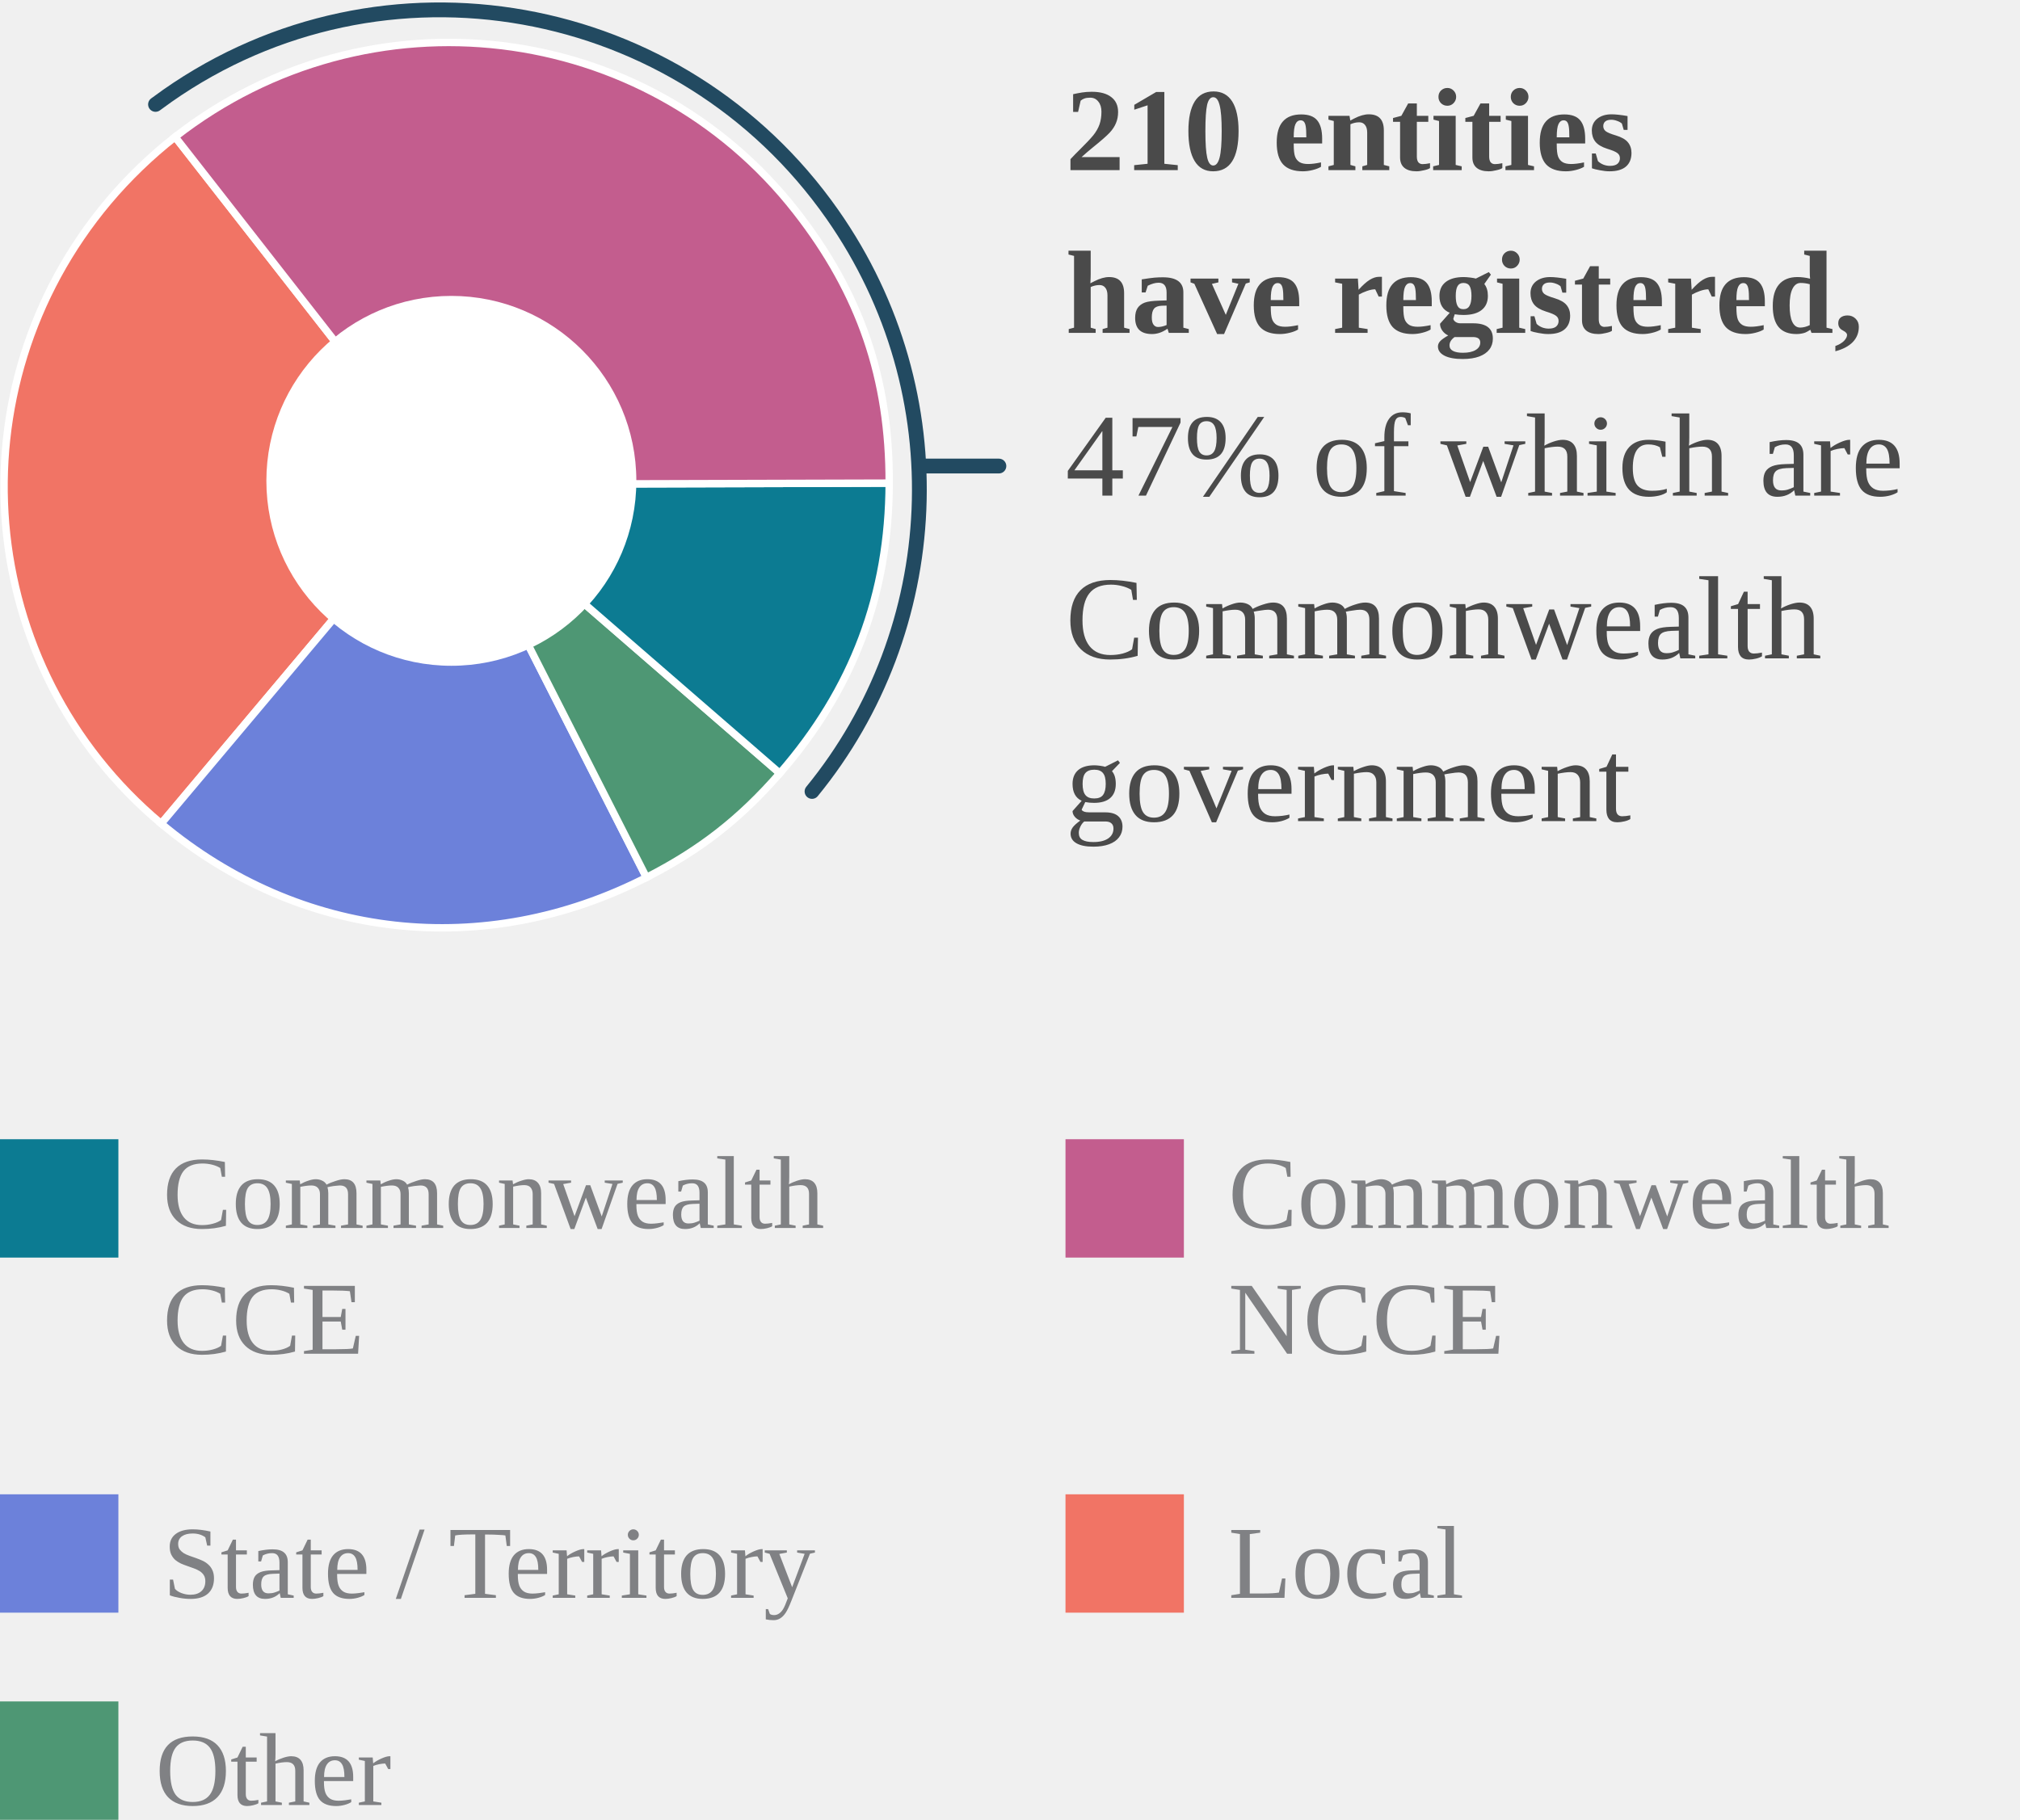
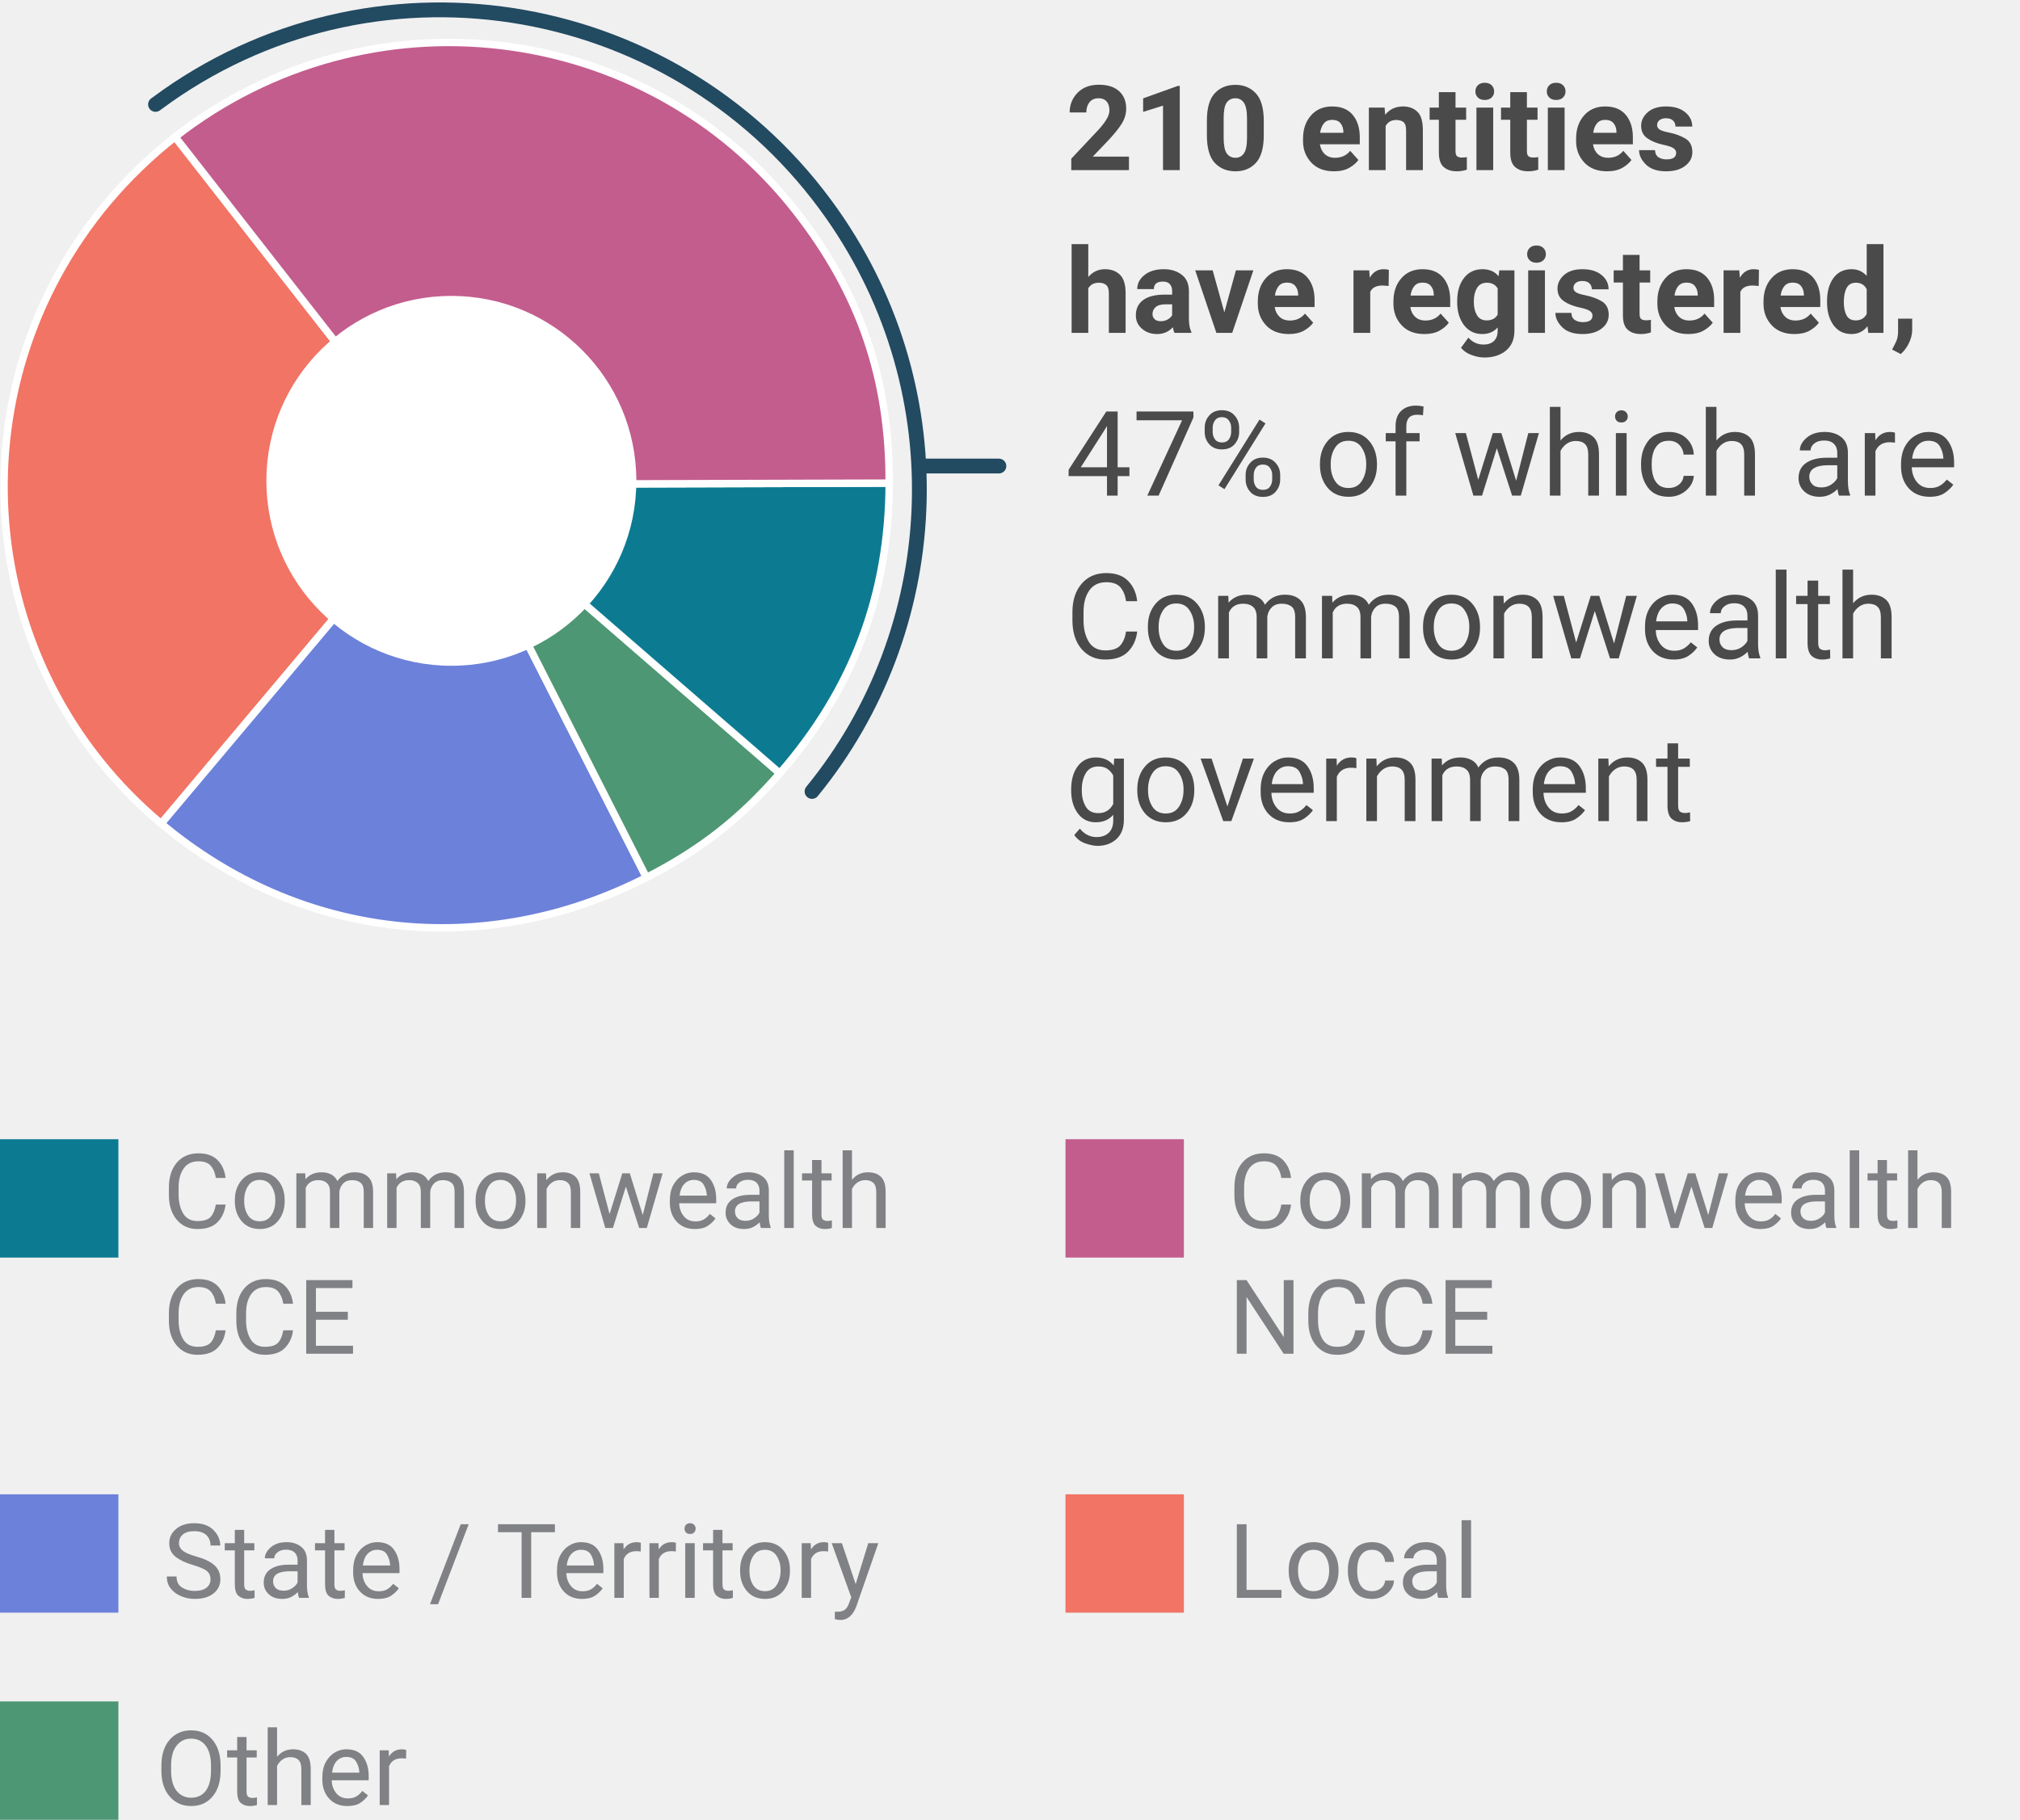
- <svg xmlns="http://www.w3.org/2000/svg" width="273px" height="246px" viewBox="0 0 273 246" version="1.1">
+ <svg xmlns="http://www.w3.org/2000/svg" font-family="-apple-system, BlinkMacSystemFont, &quot;Segoe UI&quot;, Roboto, Helvetica, Arial, sans-serif, &quot;Apple Color Emoji&quot;, &quot;Segoe UI Emoji&quot;, &quot;Segoe UI Symbol&quot;" width="273px" height="246px" viewBox="0 0 273 246" version="1.1">
  <defs />
  <g id="Jan-monthly-report-less-than-767px" stroke="none" stroke-width="1" fill="none" fill-rule="evenodd" transform="translate(-25, -763)">
    <g id="189-entities-have-registered" transform="translate(23, 759)">
      <g id="Group-2" stroke-width="1" fill-rule="evenodd" transform="translate(62.22033, 69.22033) rotate(-38) translate(-62.22033, -69.22033) translate(2.220334, 9.220334)" stroke="#FFFFFF">
        <path d="M59.955,60.286 L1.322,72.677 C-5.561,40.48 15.11,8.832 47.492,1.988 C51.507,1.139 55.85,0.685 59.955,0.685 L59.955,60.286 Z" id="Fill-1" fill="#F17465" />
        <path d="M59.955,60.286 L48.517,118.79 C24.339,114.118 6.443,96.632 1.322,72.677 L59.955,60.286 Z" id="Fill-4" fill="#6C81DA" />
        <path d="M59.955,60.286 L71.393,118.79 C63.366,120.342 56.544,120.342 48.517,118.79 L59.955,60.286 Z" id="Fill-6" fill="#4E9774" />
        <path d="M59.955,60.286 L107.19,96.98 C97.897,108.807 86.211,115.927 71.393,118.79 L59.955,60.286 Z" id="Fill-8" fill="#0C7B92" />
        <path d="M59.955,60.286 L59.955,0.685 C93.06,0.685 119.897,27.369 119.897,60.286 C119.897,74.374 115.914,85.877 107.19,96.98 L59.955,60.286 Z" id="Fill-10" fill="#C35D8E" />
      </g>
      <text id="210-entities-have-re" font-size="16" font-weight="bold" line-spacing="22" fill="#4A4A4A">
        <tspan x="146" y="27">210 entities </tspan>
        <tspan x="146" y="49">have registered,</tspan>
        <tspan x="275.367" y="49" font-weight="normal"> </tspan>
        <tspan x="146" y="71" font-weight="normal">47% of which are </tspan>
        <tspan x="146" y="93" font-weight="normal">Commonwealth </tspan>
        <tspan x="146" y="115" font-weight="normal">government</tspan>
      </text>
      <path d="M132,62 L132,72" id="Line-Copy-15" stroke="#224A61" stroke-width="2" stroke-linecap="round" transform="translate(132, 67) rotate(-90) translate(-132, -67) " />
      <text id="Commonwealth-CCE" font-size="14" font-weight="normal" fill="#808184">
        <tspan x="24" y="170">Commonwealth </tspan>
        <tspan x="24" y="187">CCE</tspan>
      </text>
      <text id="State-/-Territory-Copy-2" font-size="14" font-weight="normal" fill="#808184">
        <tspan x="24" y="220">State / Territory</tspan>
      </text>
      <text id="Commonwealth-NCCE" font-size="14" font-weight="normal" fill="#808184">
        <tspan x="168" y="170">Commonwealth </tspan>
        <tspan x="168" y="187">NCCE</tspan>
      </text>
      <text id="Local-Copy" font-size="14" font-weight="normal" fill="#808184">
        <tspan x="168" y="220">Local</tspan>
      </text>
      <rect id="Rectangle-3-Copy-11" fill="#0C7B92" fill-rule="evenodd" x="2" y="158" width="16" height="16" />
      <rect id="Rectangle-3-Copy-12" fill="#6C81DA" fill-rule="evenodd" x="2" y="206" width="16" height="16" />
      <rect id="Rectangle-3-Copy-13" fill="#C35D8E" fill-rule="evenodd" x="146" y="158" width="16" height="16" />
      <rect id="Rectangle-3-Copy-14" fill="#F17465" fill-rule="evenodd" x="146" y="206" width="16" height="16" />
      <text id="Other-Copy-2" font-size="14" font-weight="normal" fill="#808184">
        <tspan x="23" y="248">Other</tspan>
      </text>
      <rect id="Rectangle-3-Copy-15" fill="#4E9774" fill-rule="evenodd" x="2" y="234" width="16" height="16" />
      <circle id="Oval" fill="#FFFFFF" fill-rule="evenodd" cx="63" cy="69" r="25" />
      <path d="M150.121,64.855 C142.491,37.742 117.486,17.858 87.817,17.858 C52.086,17.858 23.12,46.697 23.12,82.271 C23.12,82.938 23.131,83.602 23.151,84.264" id="Oval-2" stroke="#224A61" stroke-width="2" stroke-linecap="round" transform="translate(86.62068, 51.06094) rotate(55) translate(-86.62068, -51.06094) " />
    </g>
  </g>
</svg>
